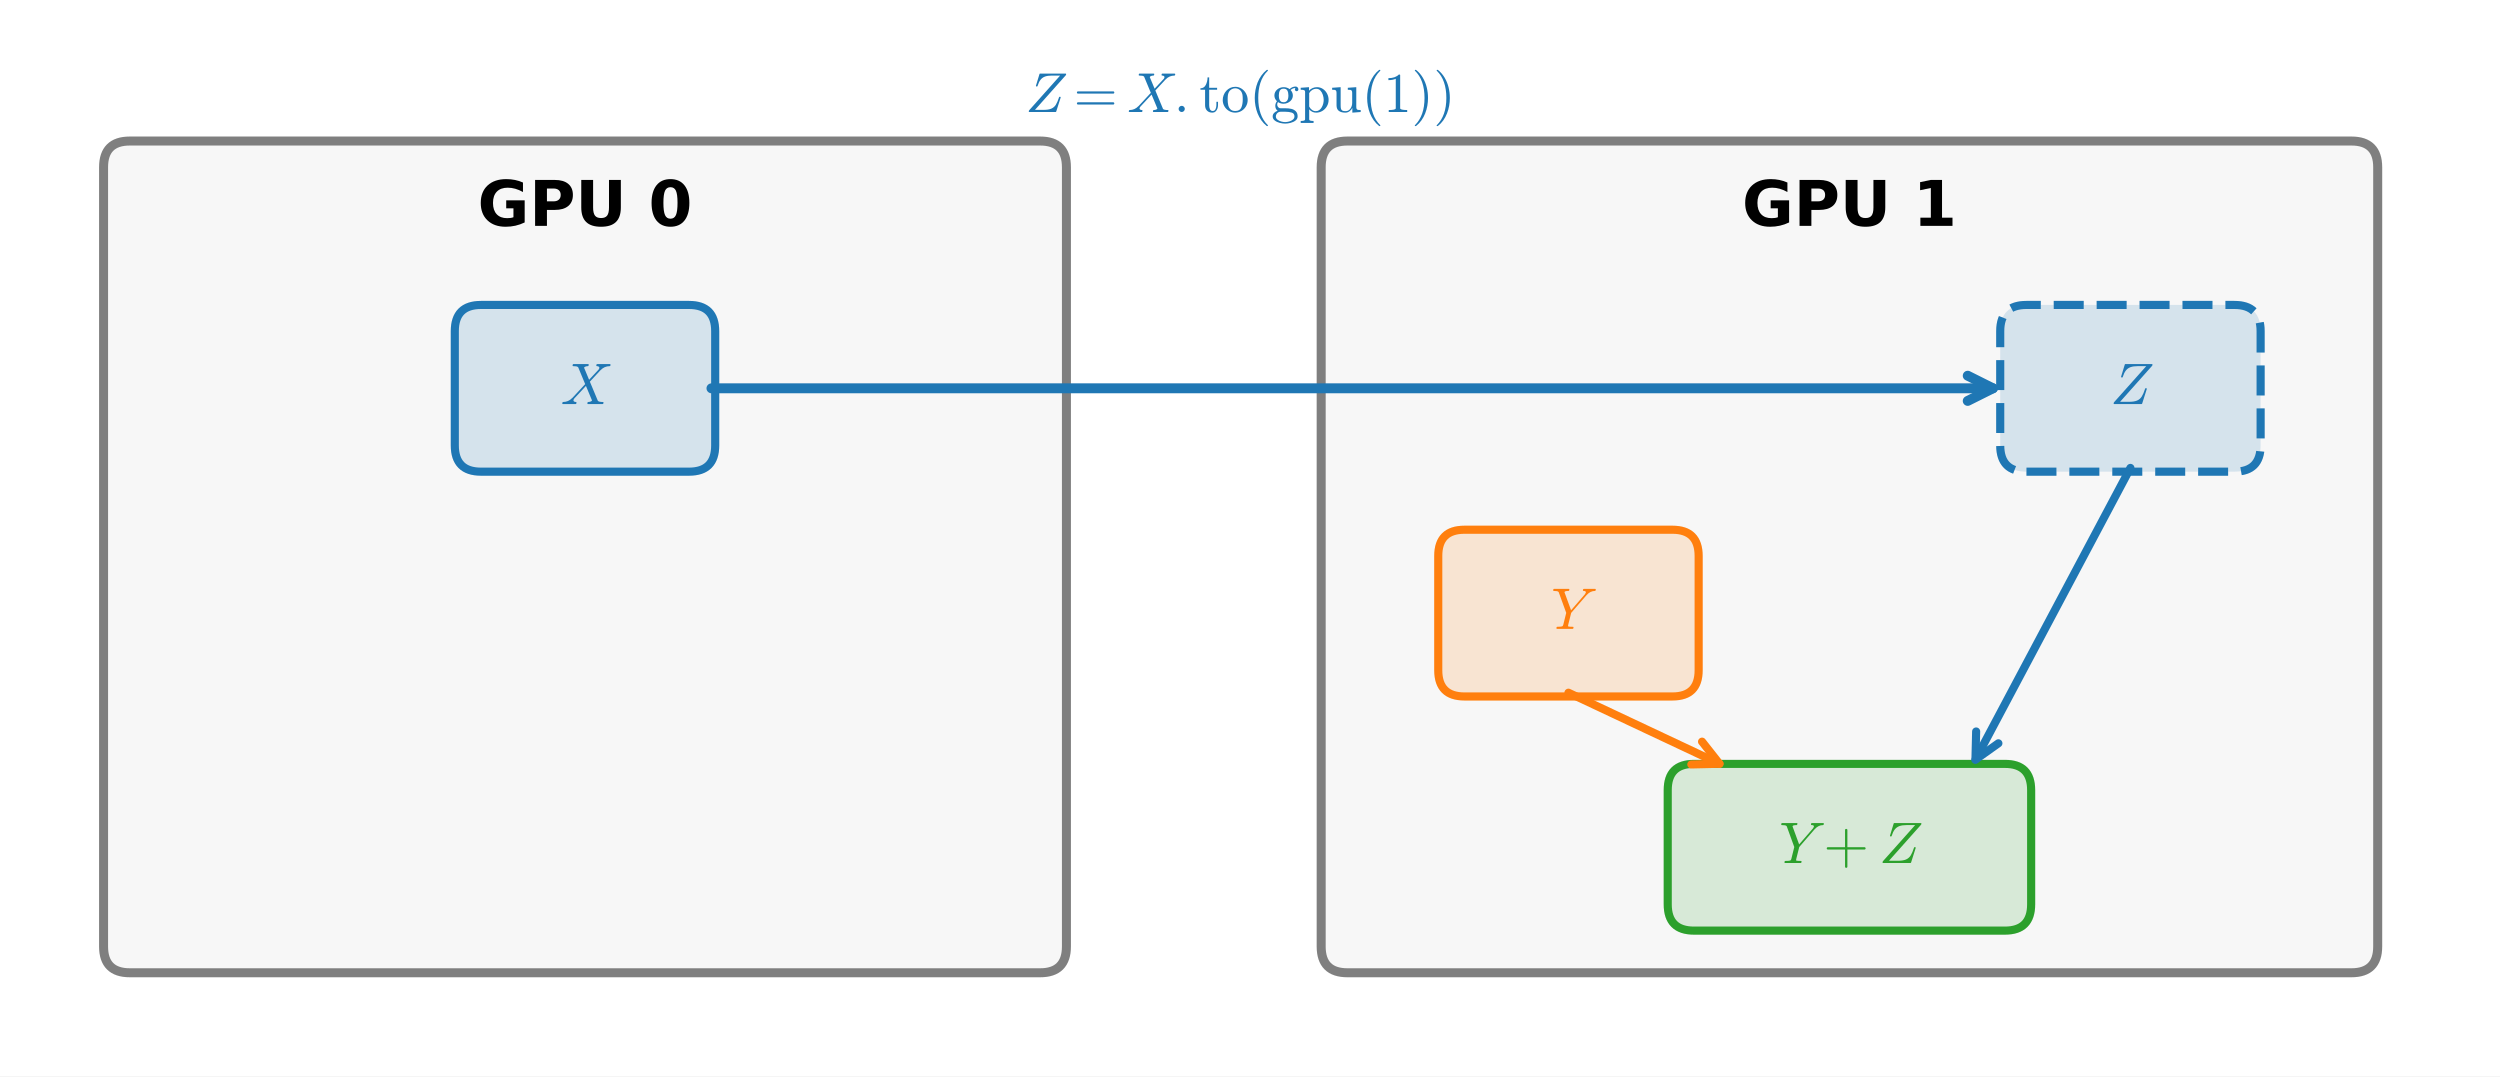
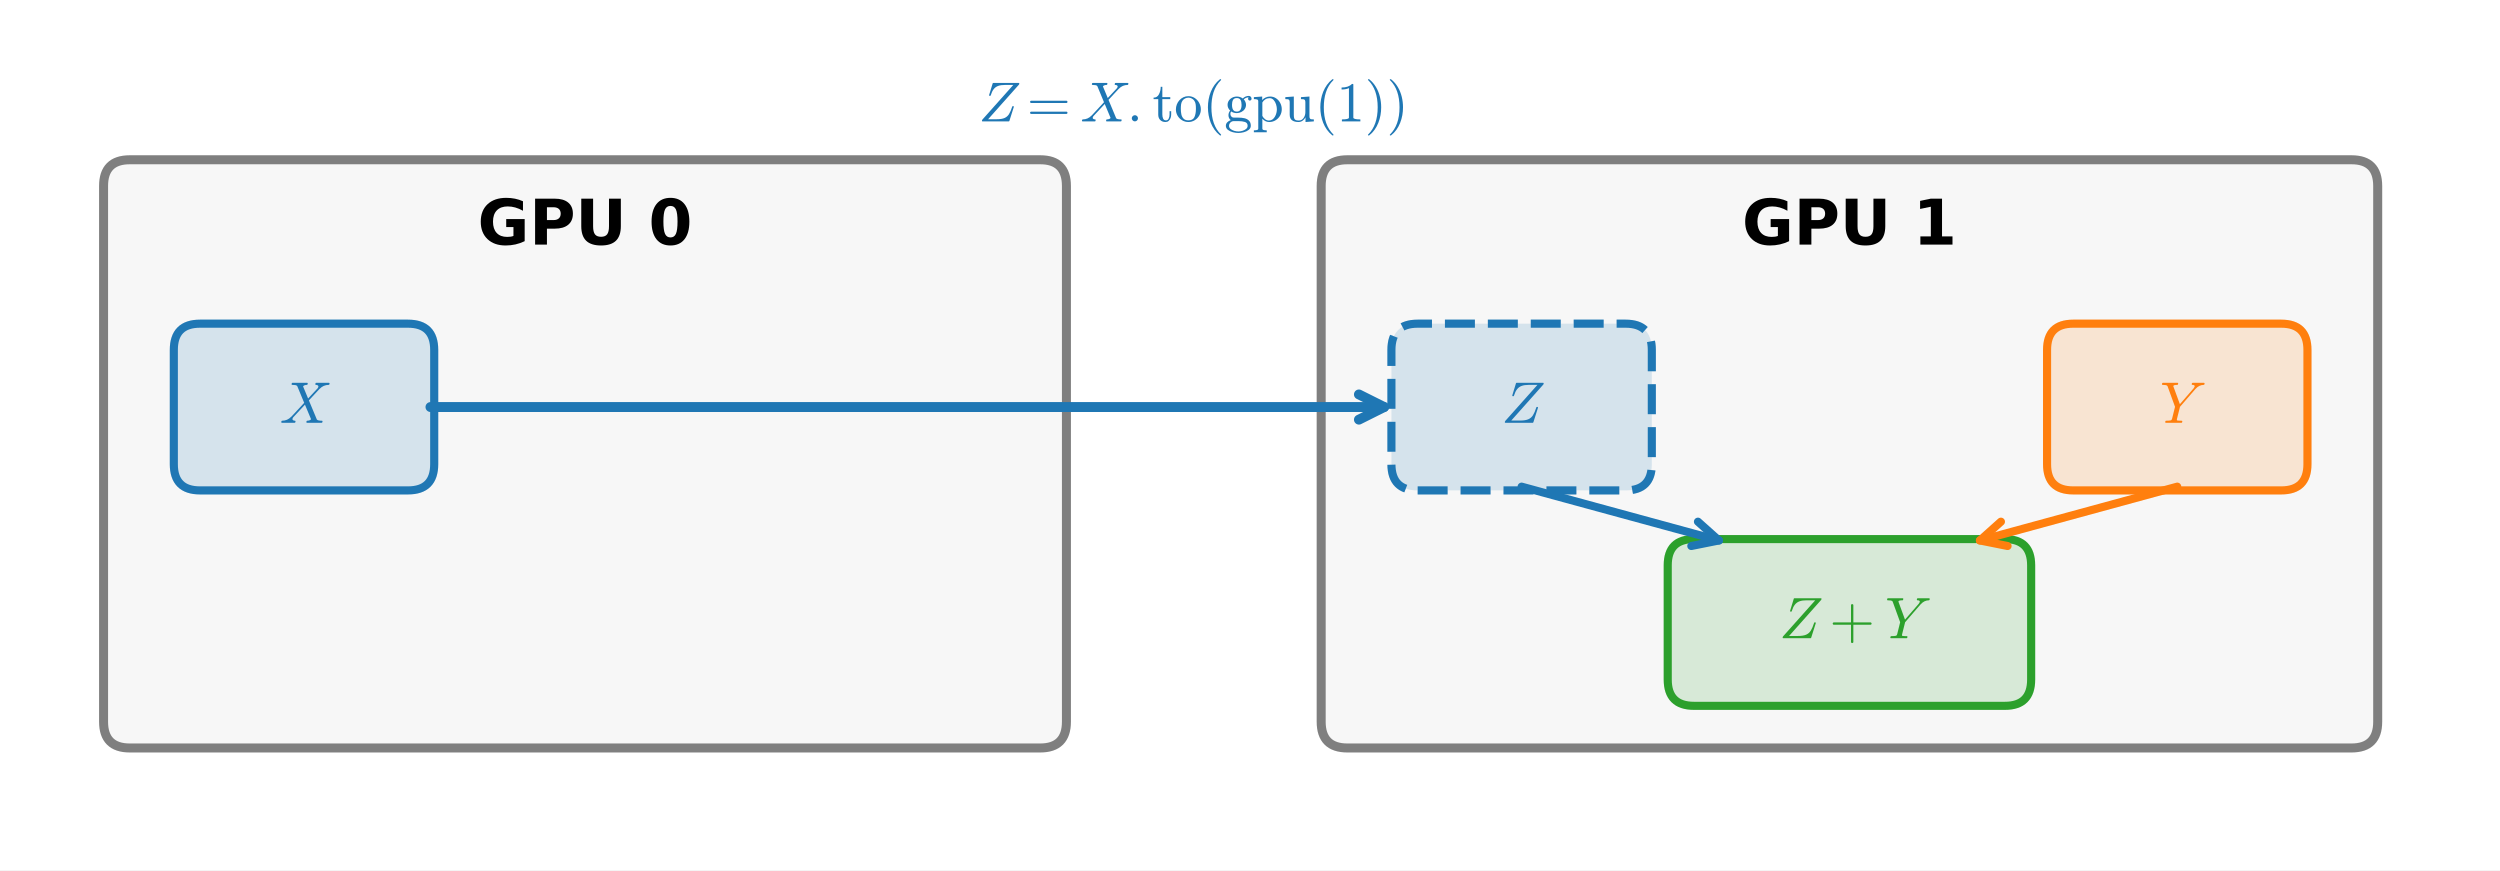
- <svg xmlns="http://www.w3.org/2000/svg" xmlns:xlink="http://www.w3.org/1999/xlink" width="555.66pt" height="239.231pt" viewBox="0 0 555.66 239.231" version="1.1">
+ <svg xmlns="http://www.w3.org/2000/svg" xmlns:xlink="http://www.w3.org/1999/xlink" width="555.66pt" height="193.432pt" viewBox="0 0 555.66 193.432" version="1.1">
  <defs>
    <style type="text/css">*{stroke-linejoin: round; stroke-linecap: butt}</style>
  </defs>
  <g id="figure_1">
    <g id="patch_1">
-       <path d="M 0 239.231  L 555.66 239.231  L 555.66 0  L 0 0  z " style="fill: #ffffff" />
+       <path d="M 0 193.432  L 555.66 193.432  L 555.66 -0  L 0 -0  z " style="fill: #ffffff" />
    </g>
    <g id="axes_1">
      <g id="patch_2">
-         <path d="M 28.85 216.21  L 231.198 216.21  Q 237.027 216.21 237.027 210.381  L 237.027 37.177  Q 237.027 31.349 231.198 31.349  L 28.85 31.349  Q 23.021 31.349 23.021 37.177  L 23.021 210.381  Q 23.021 216.21 28.85 216.21  z " clip-path="url(#p508327c5d1)" style="fill: #7f7f7f; opacity: 0.06; stroke: #7f7f7f; stroke-width: 2; stroke-linejoin: miter" />
+         <path d="M 28.85 166.247  L 231.198 166.247  Q 237.027 166.247 237.027 160.418  L 237.027 41.341  Q 237.027 35.512 231.198 35.512  L 28.85 35.512  Q 23.021 35.512 23.021 41.341  L 23.021 160.418  Q 23.021 166.247 28.85 166.247  z " clip-path="url(#p33f065a1ad)" style="fill: #7f7f7f; opacity: 0.06; stroke: #7f7f7f; stroke-width: 2; stroke-linejoin: miter" />
      </g>
      <g id="patch_3">
-         <path d="M 28.85 216.21  L 231.198 216.21  Q 237.027 216.21 237.027 210.381  L 237.027 37.177  Q 237.027 31.349 231.198 31.349  L 28.85 31.349  Q 23.021 31.349 23.021 37.177  L 23.021 210.381  Q 23.021 216.21 28.85 216.21  L 28.85 216.21  z " clip-path="url(#p508327c5d1)" style="fill: none; stroke: #7f7f7f; stroke-width: 2; stroke-linejoin: miter" />
+         <path d="M 28.85 166.247  L 231.198 166.247  Q 237.027 166.247 237.027 160.418  L 237.027 41.341  Q 237.027 35.512 231.198 35.512  L 28.85 35.512  Q 23.021 35.512 23.021 41.341  L 23.021 160.418  Q 23.021 166.247 28.85 166.247  L 28.85 166.247  z " clip-path="url(#p33f065a1ad)" style="fill: none; stroke: #7f7f7f; stroke-width: 2; stroke-linejoin: miter" />
      </g>
      <g id="patch_4">
-         <path d="M 299.48 216.21  L 522.646 216.21  Q 528.475 216.21 528.475 210.381  L 528.475 37.177  Q 528.475 31.349 522.646 31.349  L 299.48 31.349  Q 293.651 31.349 293.651 37.177  L 293.651 210.381  Q 293.651 216.21 299.48 216.21  z " clip-path="url(#p508327c5d1)" style="fill: #7f7f7f; opacity: 0.06; stroke: #7f7f7f; stroke-width: 2; stroke-linejoin: miter" />
+         <path d="M 299.48 166.247  L 522.646 166.247  Q 528.475 166.247 528.475 160.418  L 528.475 41.341  Q 528.475 35.512 522.646 35.512  L 299.48 35.512  Q 293.651 35.512 293.651 41.341  L 293.651 160.418  Q 293.651 166.247 299.48 166.247  z " clip-path="url(#p33f065a1ad)" style="fill: #7f7f7f; opacity: 0.06; stroke: #7f7f7f; stroke-width: 2; stroke-linejoin: miter" />
      </g>
      <g id="patch_5">
-         <path d="M 299.48 216.21  L 522.646 216.21  Q 528.475 216.21 528.475 210.381  L 528.475 37.177  Q 528.475 31.349 522.646 31.349  L 299.48 31.349  Q 293.651 31.349 293.651 37.177  L 293.651 210.381  Q 293.651 216.21 299.48 216.21  L 299.48 216.21  z " clip-path="url(#p508327c5d1)" style="fill: none; stroke: #7f7f7f; stroke-width: 2; stroke-linejoin: miter" />
+         <path d="M 299.48 166.247  L 522.646 166.247  Q 528.475 166.247 528.475 160.418  L 528.475 41.341  Q 528.475 35.512 522.646 35.512  L 299.48 35.512  Q 293.651 35.512 293.651 41.341  L 293.651 160.418  Q 293.651 166.247 299.48 166.247  L 299.48 166.247  z " clip-path="url(#p33f065a1ad)" style="fill: none; stroke: #7f7f7f; stroke-width: 2; stroke-linejoin: miter" />
      </g>
      <g id="patch_6">
-         <path d="M 106.917 104.835  L 153.132 104.835  Q 158.961 104.835 158.961 99.006  L 158.961 73.608  Q 158.961 67.779 153.132 67.779  L 106.917 67.779  Q 101.088 67.779 101.088 73.608  L 101.088 99.006  Q 101.088 104.835 106.917 104.835  z " clip-path="url(#p508327c5d1)" style="fill: #1f77b4; opacity: 0.16; stroke: #1f77b4; stroke-width: 1.8; stroke-linejoin: miter" />
+         <path d="M 44.464 108.999  L 90.679 108.999  Q 96.508 108.999 96.508 103.17  L 96.508 77.772  Q 96.508 71.943 90.679 71.943  L 44.464 71.943  Q 38.635 71.943 38.635 77.772  L 38.635 103.17  Q 38.635 108.999 44.464 108.999  z " clip-path="url(#p33f065a1ad)" style="fill: #1f77b4; opacity: 0.16; stroke: #1f77b4; stroke-width: 1.8; stroke-linejoin: miter" />
      </g>
      <g id="patch_7">
-         <path d="M 106.917 104.835  L 153.132 104.835  Q 158.961 104.835 158.961 99.006  L 158.961 73.608  Q 158.961 67.779 153.132 67.779  L 106.917 67.779  Q 101.088 67.779 101.088 73.608  L 101.088 99.006  Q 101.088 104.835 106.917 104.835  L 106.917 104.835  z " clip-path="url(#p508327c5d1)" style="fill: none; stroke: #1f77b4; stroke-width: 1.8; stroke-linejoin: miter" />
+         <path d="M 44.464 108.999  L 90.679 108.999  Q 96.508 108.999 96.508 103.17  L 96.508 77.772  Q 96.508 71.943 90.679 71.943  L 44.464 71.943  Q 38.635 71.943 38.635 77.772  L 38.635 103.17  Q 38.635 108.999 44.464 108.999  L 44.464 108.999  z " clip-path="url(#p33f065a1ad)" style="fill: none; stroke: #1f77b4; stroke-width: 1.8; stroke-linejoin: miter" />
      </g>
      <g id="patch_8">
-         <path d="M 450.409 104.835  L 496.624 104.835  Q 502.453 104.835 502.453 99.006  L 502.453 73.608  Q 502.453 67.779 496.624 67.779  L 450.409 67.779  Q 444.58 67.779 444.58 73.608  L 444.58 99.006  Q 444.58 104.835 450.409 104.835  z " clip-path="url(#p508327c5d1)" style="fill: #1f77b4; opacity: 0.16; stroke-dasharray: 6.66,2.88; stroke-dashoffset: 0; stroke: #1f77b4; stroke-width: 1.8; stroke-linejoin: miter" />
+         <path d="M 315.094 108.999  L 361.309 108.999  Q 367.138 108.999 367.138 103.17  L 367.138 77.772  Q 367.138 71.943 361.309 71.943  L 315.094 71.943  Q 309.265 71.943 309.265 77.772  L 309.265 103.17  Q 309.265 108.999 315.094 108.999  z " clip-path="url(#p33f065a1ad)" style="fill: #1f77b4; opacity: 0.16; stroke-dasharray: 6.66,2.88; stroke-dashoffset: 0; stroke: #1f77b4; stroke-width: 1.8; stroke-linejoin: miter" />
      </g>
      <g id="patch_9">
-         <path d="M 450.409 104.835  L 496.624 104.835  Q 502.453 104.835 502.453 99.006  L 502.453 73.608  Q 502.453 67.779 496.624 67.779  L 450.409 67.779  Q 444.58 67.779 444.58 73.608  L 444.58 99.006  Q 444.58 104.835 450.409 104.835  L 450.409 104.835  z " clip-path="url(#p508327c5d1)" style="fill: none; stroke-dasharray: 6.66,2.88; stroke-dashoffset: 0; stroke: #1f77b4; stroke-width: 1.8; stroke-linejoin: miter" />
+         <path d="M 315.094 108.999  L 361.309 108.999  Q 367.138 108.999 367.138 103.17  L 367.138 77.772  Q 367.138 71.943 361.309 71.943  L 315.094 71.943  Q 309.265 71.943 309.265 77.772  L 309.265 103.17  Q 309.265 108.999 315.094 108.999  L 315.094 108.999  z " clip-path="url(#p33f065a1ad)" style="fill: none; stroke-dasharray: 6.66,2.88; stroke-dashoffset: 0; stroke: #1f77b4; stroke-width: 1.8; stroke-linejoin: miter" />
      </g>
      <g id="patch_10">
-         <path d="M 325.503 154.797  L 371.718 154.797  Q 377.547 154.797 377.547 148.968  L 377.547 123.571  Q 377.547 117.742 371.718 117.742  L 325.503 117.742  Q 319.674 117.742 319.674 123.571  L 319.674 148.968  Q 319.674 154.797 325.503 154.797  z " clip-path="url(#p508327c5d1)" style="fill: #ff7f0e; opacity: 0.16; stroke: #ff7f0e; stroke-width: 1.8; stroke-linejoin: miter" />
+         <path d="M 460.818 108.999  L 507.033 108.999  Q 512.862 108.999 512.862 103.17  L 512.862 77.772  Q 512.862 71.943 507.033 71.943  L 460.818 71.943  Q 454.989 71.943 454.989 77.772  L 454.989 103.17  Q 454.989 108.999 460.818 108.999  z " clip-path="url(#p33f065a1ad)" style="fill: #ff7f0e; opacity: 0.16; stroke: #ff7f0e; stroke-width: 1.8; stroke-linejoin: miter" />
      </g>
      <g id="patch_11">
-         <path d="M 325.503 154.797  L 371.718 154.797  Q 377.547 154.797 377.547 148.968  L 377.547 123.571  Q 377.547 117.742 371.718 117.742  L 325.503 117.742  Q 319.674 117.742 319.674 123.571  L 319.674 148.968  Q 319.674 154.797 325.503 154.797  L 325.503 154.797  z " clip-path="url(#p508327c5d1)" style="fill: none; stroke: #ff7f0e; stroke-width: 1.8; stroke-linejoin: miter" />
+         <path d="M 460.818 108.999  L 507.033 108.999  Q 512.862 108.999 512.862 103.17  L 512.862 77.772  Q 512.862 71.943 507.033 71.943  L 460.818 71.943  Q 454.989 71.943 454.989 77.772  L 454.989 103.17  Q 454.989 108.999 460.818 108.999  L 460.818 108.999  z " clip-path="url(#p33f065a1ad)" style="fill: none; stroke: #ff7f0e; stroke-width: 1.8; stroke-linejoin: miter" />
      </g>
      <g id="patch_12">
-         <path d="M 376.506 206.842  L 445.621 206.842  Q 451.45 206.842 451.45 201.013  L 451.45 175.615  Q 451.45 169.786 445.621 169.786  L 376.506 169.786  Q 370.677 169.786 370.677 175.615  L 370.677 201.013  Q 370.677 206.842 376.506 206.842  z " clip-path="url(#p508327c5d1)" style="fill: #2ca02c; opacity: 0.16; stroke: #2ca02c; stroke-width: 1.8; stroke-linejoin: miter" />
+         <path d="M 376.506 156.879  L 445.621 156.879  Q 451.45 156.879 451.45 151.05  L 451.45 125.653  Q 451.45 119.824 445.621 119.824  L 376.506 119.824  Q 370.677 119.824 370.677 125.653  L 370.677 151.05  Q 370.677 156.879 376.506 156.879  z " clip-path="url(#p33f065a1ad)" style="fill: #2ca02c; opacity: 0.16; stroke: #2ca02c; stroke-width: 1.8; stroke-linejoin: miter" />
      </g>
      <g id="patch_13">
-         <path d="M 376.506 206.842  L 445.621 206.842  Q 451.45 206.842 451.45 201.013  L 451.45 175.615  Q 451.45 169.786 445.621 169.786  L 376.506 169.786  Q 370.677 169.786 370.677 175.615  L 370.677 201.013  Q 370.677 206.842 376.506 206.842  L 376.506 206.842  z " clip-path="url(#p508327c5d1)" style="fill: none; stroke: #2ca02c; stroke-width: 1.8; stroke-linejoin: miter" />
+         <path d="M 376.506 156.879  L 445.621 156.879  Q 451.45 156.879 451.45 151.05  L 451.45 125.653  Q 451.45 119.824 445.621 119.824  L 376.506 119.824  Q 370.677 119.824 370.677 125.653  L 370.677 151.05  Q 370.677 156.879 376.506 156.879  L 376.506 156.879  z " clip-path="url(#p33f065a1ad)" style="fill: none; stroke: #2ca02c; stroke-width: 1.8; stroke-linejoin: miter" />
      </g>
      <g id="text_1">
-         <g transform="translate(106.1566 50.20039) scale(0.14 -0.14)">
+         <g transform="translate(106.1566 54.36393) scale(0.14 -0.14)">
          <defs>
            <path id="DejaVuSans-Bold-47" d="M 4781 347  Q 4331 128 3847 18  Q 3363 -91 2847 -91  Q 1681 -91 1000 561  Q 319 1213 319 2328  Q 319 3456 1012 4103  Q 1706 4750 2913 4750  Q 3378 4750 3804 4662  Q 4231 4575 4609 4403  L 4609 3438  Q 4219 3659 3833 3768  Q 3447 3878 3059 3878  Q 2341 3878 1952 3476  Q 1563 3075 1563 2328  Q 1563 1588 1938 1184  Q 2313 781 3003 781  Q 3191 781 3352 804  Q 3513 828 3641 878  L 3641 1784  L 2906 1784  L 2906 2591  L 4781 2591  L 4781 347  z " transform="scale(0.015625)" />
            <path id="DejaVuSans-Bold-50" d="M 588 4666  L 2584 4666  Q 3475 4666 3951 4270  Q 4428 3875 4428 3144  Q 4428 2409 3951 2014  Q 3475 1619 2584 1619  L 1791 1619  L 1791 0  L 588 0  L 588 4666  z M 1791 3794  L 1791 2491  L 2456 2491  Q 2806 2491 2997 2661  Q 3188 2831 3188 3144  Q 3188 3456 2997 3625  Q 2806 3794 2456 3794  L 1791 3794  z " transform="scale(0.015625)" />
            <path id="DejaVuSans-Bold-55" d="M 588 4666  L 1791 4666  L 1791 1869  Q 1791 1291 1980 1042  Q 2169 794 2597 794  Q 3028 794 3217 1042  Q 3406 1291 3406 1869  L 3406 4666  L 4609 4666  L 4609 1869  Q 4609 878 4112 393  Q 3616 -91 2597 -91  Q 1581 -91 1084 393  Q 588 878 588 1869  L 588 4666  z " transform="scale(0.015625)" />
            <path id="DejaVuSans-Bold-20" transform="scale(0.015625)" />
            <path id="DejaVuSans-Bold-30" d="M 2944 2338  Q 2944 3213 2780 3570  Q 2616 3928 2228 3928  Q 1841 3928 1675 3570  Q 1509 3213 1509 2338  Q 1509 1453 1675 1090  Q 1841 728 2228 728  Q 2613 728 2778 1090  Q 2944 1453 2944 2338  z M 4147 2328  Q 4147 1169 3647 539  Q 3147 -91 2228 -91  Q 1306 -91 806 539  Q 306 1169 306 2328  Q 306 3491 806 4120  Q 1306 4750 2228 4750  Q 3147 4750 3647 4120  Q 4147 3491 4147 2328  z " transform="scale(0.015625)" />
          </defs>
          <use xlink:href="#DejaVuSans-Bold-47" />
          <use xlink:href="#DejaVuSans-Bold-50" transform="translate(82.08008 0)" />
          <use xlink:href="#DejaVuSans-Bold-55" transform="translate(155.3711 0)" />
          <use xlink:href="#DejaVuSans-Bold-20" transform="translate(236.5723 0)" />
          <use xlink:href="#DejaVuSans-Bold-30" transform="translate(271.3867 0)" />
        </g>
      </g>
      <g id="text_2">
-         <g transform="translate(387.1954 50.20039) scale(0.14 -0.14)">
+         <g transform="translate(387.1954 54.36393) scale(0.14 -0.14)">
          <defs>
            <path id="DejaVuSans-Bold-31" d="M 750 831  L 1813 831  L 1813 3847  L 722 3622  L 722 4441  L 1806 4666  L 2950 4666  L 2950 831  L 4013 831  L 4013 0  L 750 0  L 750 831  z " transform="scale(0.015625)" />
          </defs>
          <use xlink:href="#DejaVuSans-Bold-47" />
          <use xlink:href="#DejaVuSans-Bold-50" transform="translate(82.08008 0)" />
          <use xlink:href="#DejaVuSans-Bold-55" transform="translate(155.3711 0)" />
          <use xlink:href="#DejaVuSans-Bold-20" transform="translate(236.5723 0)" />
          <use xlink:href="#DejaVuSans-Bold-31" transform="translate(271.3867 0)" />
        </g>
      </g>
      <g id="text_3">
-         <g style="fill: #1f77b4" transform="translate(124.6294 89.89442) scale(0.13 -0.13)">
+         <g style="fill: #1f77b4" transform="translate(62.17631 94.05796) scale(0.13 -0.13)">
          <defs>
            <path id="Cmmi10-58" d="M 231 0  Q 166 0 166 84  Q 169 100 180 140  Q 191 181 208 203  Q 225 225 256 225  Q 838 225 1253 659  Q 1259 666 1267 669  Q 1275 672 1275 672  L 2675 2181  L 1913 4019  Q 1847 4103 1700 4125  Q 1553 4147 1356 4147  Q 1294 4147 1294 4231  Q 1316 4313 1328 4342  Q 1341 4372 1403 4372  L 3003 4372  Q 3066 4372 3066 4288  Q 3063 4272 3052 4231  Q 3041 4191 3023 4169  Q 3006 4147 2975 4147  Q 2856 4147 2729 4108  Q 2603 4069 2553 3981  L 3103 2656  L 4153 3781  Q 4163 3803 4197 3858  Q 4231 3913 4231 3963  Q 4231 4056 4150 4101  Q 4069 4147 3956 4147  Q 3891 4147 3891 4231  Q 3913 4313 3925 4342  Q 3938 4372 4000 4372  L 5388 4372  Q 5422 4372 5437 4347  Q 5453 4322 5453 4288  Q 5450 4272 5440 4234  Q 5431 4197 5415 4172  Q 5400 4147 5369 4147  Q 5072 4147 4823 4039  Q 4575 3931 4366 3713  Q 4363 3709 4358 3707  Q 4353 3706 4347 3700  L 3188 2450  L 4063 353  Q 4166 225 4622 225  Q 4684 225 4684 141  Q 4663 56 4648 28  Q 4634 0 4575 0  L 2975 0  Q 2913 0 2913 84  Q 2916 100 2925 139  Q 2934 178 2951 201  Q 2969 225 2994 225  Q 3119 225 3247 264  Q 3375 303 3425 391  L 2759 1984  L 1466 588  Q 1456 566 1422 512  Q 1388 459 1388 409  Q 1388 316 1475 270  Q 1563 225 1663 225  Q 1728 225 1728 141  Q 1706 50 1693 25  Q 1681 0 1619 0  L 231 0  z " transform="scale(0.015625)" />
          </defs>
          <use xlink:href="#Cmmi10-58" transform="translate(0 0.6875)" />
        </g>
      </g>
      <g id="text_4">
-         <g style="fill: #1f77b4" transform="translate(469.0313 89.89442) scale(0.13 -0.13)">
+         <g style="fill: #1f77b4" transform="translate(333.7163 94.05796) scale(0.13 -0.13)">
          <defs>
            <path id="Cmmi10-5a" d="M 372 50  Q 372 144 416 197  L 3938 4147  L 2994 4147  Q 2525 4147 2217 4036  Q 1909 3925 1707 3667  Q 1506 3409 1369 2963  Q 1356 2906 1306 2906  L 1247 2906  Q 1184 2906 1184 2988  L 1588 4313  Q 1600 4372 1650 4372  L 4569 4372  Q 4622 4372 4622 4319  Q 4622 4225 4581 4184  L 1075 244  L 2047 244  Q 2613 244 2936 383  Q 3259 522 3448 822  Q 3638 1122 3816 1678  Q 3822 1700 3839 1717  Q 3856 1734 3878 1734  L 3938 1734  Q 4000 1734 4000 1650  L 3494 56  Q 3466 0 3431 0  L 428 0  Q 372 0 372 50  z " transform="scale(0.015625)" />
          </defs>
          <use xlink:href="#Cmmi10-5a" transform="translate(0 0.6875)" />
        </g>
      </g>
      <g id="text_5">
-         <g style="fill: #ff7f0e" transform="translate(344.7752 139.8569) scale(0.13 -0.13)">
+         <g style="fill: #ff7f0e" transform="translate(480.0902 94.05796) scale(0.13 -0.13)">
          <defs>
            <path id="Cmmi10-59" d="M 569 84  Q 572 100 581 137  Q 591 175 606 200  Q 622 225 653 225  Q 1044 225 1197 269  Q 1228 278 1254 312  Q 1281 347 1297 384  Q 1313 422 1325 459  L 1644 1747  L 819 4019  Q 763 4103 616 4125  Q 469 4147 275 4147  Q 213 4147 213 4231  Q 231 4309 247 4340  Q 263 4372 319 4372  L 1931 4372  Q 1991 4372 1991 4288  Q 1966 4147 1906 4147  Q 1453 4147 1453 4006  L 2175 2034  L 3688 3781  Q 3700 3813 3731 3858  Q 3763 3903 3778 3934  Q 3794 3966 3794 4006  Q 3794 4147 3531 4147  Q 3469 4147 3469 4231  Q 3481 4281 3489 4309  Q 3497 4338 3517 4355  Q 3538 4372 3578 4372  L 4819 4372  Q 4847 4372 4865 4344  Q 4884 4316 4884 4288  Q 4872 4241 4865 4220  Q 4859 4200 4843 4173  Q 4828 4147 4794 4147  Q 4538 4147 4309 4036  Q 4081 3925 3909 3725  Q 3903 3719 3895 3714  Q 3888 3709 3878 3700  L 2188 1747  L 1856 422  Q 1856 406 1850 375  Q 1844 344 1844 325  Q 1844 300 1851 283  Q 1859 266 1873 261  Q 1888 256 1919 250  Q 2041 225 2381 225  Q 2444 225 2444 141  Q 2422 50 2409 25  Q 2397 0 2338 0  L 634 0  Q 569 0 569 84  z " transform="scale(0.015625)" />
          </defs>
          <use xlink:href="#Cmmi10-59" transform="translate(0 0.6875)" />
        </g>
      </g>
      <g id="text_6">
-         <g style="fill: #2ca02c" transform="translate(395.4632 191.9011) scale(0.13 -0.13)">
+         <g style="fill: #2ca02c" transform="translate(395.4632 141.9386) scale(0.13 -0.13)">
          <defs>
            <path id="Cmr10-2b" d="M 481 1472  Q 428 1472 393 1512  Q 359 1553 359 1600  Q 359 1647 393 1687  Q 428 1728 481 1728  L 2363 1728  L 2363 3616  Q 2363 3666 2400 3698  Q 2438 3731 2491 3731  Q 2538 3731 2578 3698  Q 2619 3666 2619 3616  L 2619 1728  L 4500 1728  Q 4547 1728 4581 1687  Q 4616 1647 4616 1600  Q 4616 1553 4581 1512  Q 4547 1472 4500 1472  L 2619 1472  L 2619 -416  Q 2619 -466 2578 -498  Q 2538 -531 2491 -531  Q 2438 -531 2400 -498  Q 2363 -466 2363 -416  L 2363 1472  L 481 1472  z " transform="scale(0.015625)" />
          </defs>
-           <use xlink:href="#Cmmi10-59" transform="translate(0 0.6875)" />
-           <use xlink:href="#Cmr10-2b" transform="translate(75.56641 0.6875)" />
-           <use xlink:href="#Cmmi10-5a" transform="translate(170.8105 0.6875)" />
+           <use xlink:href="#Cmmi10-5a" transform="translate(0 0.6875)" />
+           <use xlink:href="#Cmr10-2b" transform="translate(85.77148 0.6875)" />
+           <use xlink:href="#Cmmi10-59" transform="translate(181.0156 0.6875)" />
        </g>
      </g>
      <g id="patch_14">
-         <path d="M 158.128 86.307  Q 301.77 86.307 442.953 86.307  " style="fill: none; stroke: #1f77b4; stroke-width: 2.2; stroke-linecap: round" />
-         <path d="M 437.353 83.507  L 442.953 86.307  L 437.353 89.107  " style="fill: none; stroke: #1f77b4; stroke-width: 2.2; stroke-linecap: round" />
+         <path d="M 95.675 90.471  Q 202.886 90.471 307.638 90.471  " style="fill: none; stroke: #1f77b4; stroke-width: 2.2; stroke-linecap: round" />
+         <path d="M 302.038 87.671  L 307.638 90.471  L 302.038 93.271  " style="fill: none; stroke: #1f77b4; stroke-width: 2.2; stroke-linecap: round" />
      </g>
      <g id="text_7">
-         <g style="fill: #1f77b4" transform="translate(227.9357 24.89738) scale(0.125 -0.125)">
+         <g style="fill: #1f77b4" transform="translate(217.5269 26.97915) scale(0.125 -0.125)">
          <defs>
            <path id="Cmr10-3d" d="M 481 850  Q 428 850 393 890  Q 359 931 359 978  Q 359 1031 393 1068  Q 428 1106 481 1106  L 4500 1106  Q 4547 1106 4581 1068  Q 4616 1031 4616 978  Q 4616 931 4581 890  Q 4547 850 4500 850  L 481 850  z M 481 2094  Q 428 2094 393 2131  Q 359 2169 359 2222  Q 359 2269 393 2309  Q 428 2350 481 2350  L 4500 2350  Q 4547 2350 4581 2309  Q 4616 2269 4616 2222  Q 4616 2169 4581 2131  Q 4547 2094 4500 2094  L 481 2094  z " transform="scale(0.015625)" />
            <path id="Cmmi10-3a" d="M 538 353  Q 538 497 644 600  Q 750 703 891 703  Q 978 703 1062 656  Q 1147 609 1194 525  Q 1241 441 1241 353  Q 1241 213 1137 106  Q 1034 0 891 0  Q 750 0 644 106  Q 538 213 538 353  z " transform="scale(0.015625)" />
            <path id="Cmr10-74" d="M 653 769  L 653 2534  L 122 2534  L 122 2700  Q 541 2700 737 3090  Q 934 3481 934 3938  L 1119 3938  L 1119 2759  L 2022 2759  L 2022 2534  L 1119 2534  L 1119 781  Q 1119 516 1208 316  Q 1297 116 1528 116  Q 1747 116 1844 327  Q 1941 538 1941 781  L 1941 1159  L 2125 1159  L 2125 769  Q 2125 569 2051 373  Q 1978 178 1834 53  Q 1691 -72 1484 -72  Q 1100 -72 876 158  Q 653 388 653 769  z " transform="scale(0.015625)" />
            <path id="Cmr10-6f" d="M 1600 -72  Q 1216 -72 887 123  Q 559 319 368 647  Q 178 975 178 1363  Q 178 1656 283 1928  Q 388 2200 583 2414  Q 778 2628 1037 2748  Q 1297 2869 1600 2869  Q 1994 2869 2317 2661  Q 2641 2453 2828 2104  Q 3016 1756 3016 1363  Q 3016 978 2825 648  Q 2634 319 2307 123  Q 1981 -72 1600 -72  z M 1600 116  Q 2113 116 2284 487  Q 2456 859 2456 1434  Q 2456 1756 2422 1967  Q 2388 2178 2272 2350  Q 2200 2456 2089 2536  Q 1978 2616 1854 2658  Q 1731 2700 1600 2700  Q 1400 2700 1220 2609  Q 1041 2519 922 2350  Q 803 2169 770 1951  Q 738 1734 738 1434  Q 738 1075 800 789  Q 863 503 1052 309  Q 1241 116 1600 116  z " transform="scale(0.015625)" />
            <path id="Cmr10-28" d="M 1984 -1588  Q 1628 -1306 1370 -942  Q 1113 -578 948 -165  Q 784 247 703 697  Q 622 1147 622 1600  Q 622 2059 703 2509  Q 784 2959 951 3375  Q 1119 3791 1378 4153  Q 1638 4516 1984 4788  Q 1984 4800 2016 4800  L 2075 4800  Q 2094 4800 2109 4783  Q 2125 4766 2125 4744  Q 2125 4716 2113 4703  Q 1800 4397 1592 4047  Q 1384 3697 1257 3301  Q 1131 2906 1075 2482  Q 1019 2059 1019 1600  Q 1019 -434 2106 -1491  Q 2125 -1509 2125 -1544  Q 2125 -1559 2108 -1579  Q 2091 -1600 2075 -1600  L 2016 -1600  Q 1984 -1600 1984 -1588  z " transform="scale(0.015625)" />
            <path id="Cmr10-67" d="M 178 -500  Q 178 -272 343 -101  Q 509 69 738 141  Q 609 238 542 384  Q 475 531 475 697  Q 475 997 666 1228  Q 372 1516 372 1888  Q 372 2088 458 2263  Q 544 2438 697 2566  Q 850 2694 1037 2761  Q 1225 2828 1422 2828  Q 1803 2828 2106 2606  Q 2238 2747 2417 2823  Q 2597 2900 2791 2900  Q 2928 2900 3015 2801  Q 3103 2703 3103 2566  Q 3103 2488 3043 2428  Q 2984 2369 2906 2369  Q 2825 2369 2765 2428  Q 2706 2488 2706 2566  Q 2706 2684 2784 2731  Q 2453 2731 2216 2503  Q 2331 2388 2401 2220  Q 2472 2053 2472 1888  Q 2472 1616 2322 1398  Q 2172 1181 1926 1061  Q 1681 941 1422 941  Q 1072 941 781 1131  Q 691 1006 691 850  Q 691 681 802 554  Q 913 428 1081 428  L 1606 428  Q 1988 428 2294 359  Q 2600 291 2808 84  Q 3016 -122 3016 -500  Q 3016 -781 2778 -967  Q 2541 -1153 2211 -1236  Q 1881 -1319 1600 -1319  Q 1316 -1319 984 -1236  Q 653 -1153 415 -967  Q 178 -781 178 -500  z M 538 -500  Q 538 -716 713 -861  Q 888 -1006 1134 -1076  Q 1381 -1147 1600 -1147  Q 1816 -1147 2062 -1076  Q 2309 -1006 2482 -861  Q 2656 -716 2656 -500  Q 2656 -166 2350 -67  Q 2044 31 1606 31  L 1081 31  Q 934 31 811 -39  Q 688 -109 613 -236  Q 538 -363 538 -500  z M 1422 1113  Q 1966 1113 1966 1888  Q 1966 2222 1850 2439  Q 1734 2656 1422 2656  Q 1109 2656 993 2439  Q 878 2222 878 1888  Q 878 1675 922 1503  Q 966 1331 1084 1222  Q 1203 1113 1422 1113  z " transform="scale(0.015625)" />
            <path id="Cmr10-70" d="M 166 -1241  L 166 -1019  Q 384 -1019 525 -981  Q 666 -944 666 -813  L 666 2272  Q 666 2447 541 2490  Q 416 2534 166 2534  L 166 2759  L 1113 2828  L 1113 2431  Q 1288 2625 1520 2726  Q 1753 2828 2016 2828  Q 2394 2828 2697 2623  Q 3000 2419 3170 2086  Q 3341 1753 3341 1381  Q 3341 994 3152 659  Q 2963 325 2636 126  Q 2309 -72 1919 -72  Q 1453 -72 1131 306  L 1131 -813  Q 1131 -944 1273 -981  Q 1416 -1019 1631 -1019  L 1631 -1241  L 166 -1241  z M 1131 622  Q 1244 394 1444 245  Q 1644 97 1881 97  Q 2103 97 2273 215  Q 2444 334 2559 534  Q 2675 734 2729 954  Q 2784 1175 2784 1381  Q 2784 1638 2692 1936  Q 2600 2234 2411 2439  Q 2222 2644 1953 2644  Q 1694 2644 1476 2511  Q 1259 2378 1131 2150  L 1131 622  z " transform="scale(0.015625)" />
            <path id="Cmr10-75" d="M 691 763  L 691 2175  Q 691 2347 639 2423  Q 588 2500 491 2517  Q 394 2534 191 2534  L 191 2759  L 1159 2828  L 1159 763  Q 1159 513 1195 373  Q 1231 234 1348 165  Q 1466 97 1722 97  Q 2066 97 2269 384  Q 2472 672 2472 1038  L 2472 2175  Q 2472 2347 2419 2423  Q 2366 2500 2270 2517  Q 2175 2534 1972 2534  L 1972 2759  L 2938 2828  L 2938 581  Q 2938 413 2989 336  Q 3041 259 3137 242  Q 3234 225 3438 225  L 3438 0  L 2491 -72  L 2491 469  Q 2372 228 2159 78  Q 1947 -72 1691 -72  Q 1231 -72 961 123  Q 691 319 691 763  z " transform="scale(0.015625)" />
            <path id="Cmr10-31" d="M 594 0  L 594 225  Q 1394 225 1394 428  L 1394 3788  Q 1063 3628 556 3628  L 556 3853  Q 1341 3853 1741 4263  L 1831 4263  Q 1853 4263 1873 4245  Q 1894 4228 1894 4206  L 1894 428  Q 1894 225 2694 225  L 2694 0  L 594 0  z " transform="scale(0.015625)" />
            <path id="Cmr10-29" d="M 416 -1600  Q 359 -1600 359 -1544  Q 359 -1516 372 -1503  Q 1466 -434 1466 1600  Q 1466 3634 384 4691  Q 359 4706 359 4744  Q 359 4766 376 4783  Q 394 4800 416 4800  L 475 4800  Q 494 4800 506 4788  Q 966 4425 1272 3906  Q 1578 3388 1720 2800  Q 1863 2213 1863 1600  Q 1863 1147 1786 708  Q 1709 269 1542 -157  Q 1375 -584 1119 -945  Q 863 -1306 506 -1588  Q 494 -1600 475 -1600  L 416 -1600  z " transform="scale(0.015625)" />
          </defs>
          <use xlink:href="#Cmmi10-5a" />
          <use xlink:href="#Cmr10-3d" transform="translate(85.77148 0)" />
          <use xlink:href="#Cmmi10-58" transform="translate(181.0156 0)" />
          <use xlink:href="#Cmmi10-3a" transform="translate(263.8281 0)" />
          <use xlink:href="#Cmr10-74" transform="translate(309.0723 0)" />
          <use xlink:href="#Cmr10-6f" transform="translate(347.8906 0)" />
          <use xlink:href="#Cmr10-28" transform="translate(397.8906 0)" />
          <use xlink:href="#Cmr10-67" transform="translate(436.709 0)" />
          <use xlink:href="#Cmr10-70" transform="translate(486.709 0)" />
          <use xlink:href="#Cmr10-75" transform="translate(542.2266 0)" />
          <use xlink:href="#Cmr10-28" transform="translate(597.7441 0)" />
          <use xlink:href="#Cmr10-31" transform="translate(636.5625 0)" />
          <use xlink:href="#Cmr10-29" transform="translate(686.5625 0)" />
          <use xlink:href="#Cmr10-29" transform="translate(725.3809 0)" />
        </g>
      </g>
      <g id="patch_15">
-         <path d="M 348.61 153.965  Q 366.305 162.292 382.179 169.762  " style="fill: none; stroke: #ff7f0e; stroke-width: 1.8; stroke-linecap: round" />
-         <path d="M 378.305 164.844  L 382.179 169.762  L 375.92 169.911  " style="fill: none; stroke: #ff7f0e; stroke-width: 1.8; stroke-linecap: round" />
+         <path d="M 338.201 108.166  Q 361.101 114.411 382.059 120.127  " style="fill: none; stroke: #1f77b4; stroke-width: 1.8; stroke-linecap: round" />
+         <path d="M 377.393 115.952  L 382.059 120.127  L 375.919 121.355  " style="fill: none; stroke: #1f77b4; stroke-width: 1.8; stroke-linecap: round" />
      </g>
      <g id="patch_16">
-         <path d="M 473.516 104.002  Q 455.821 137.311 439.07 168.842  " style="fill: none; stroke: #1f77b4; stroke-width: 1.8; stroke-linecap: round" />
-         <path d="M 444.17 165.21  L 439.07 168.842  L 439.225 162.583  " style="fill: none; stroke: #1f77b4; stroke-width: 1.8; stroke-linecap: round" />
+         <path d="M 483.925 108.166  Q 461.026 114.411 440.068 120.127  " style="fill: none; stroke: #ff7f0e; stroke-width: 1.8; stroke-linecap: round" />
+         <path d="M 446.207 121.355  L 440.068 120.127  L 444.734 115.952  " style="fill: none; stroke: #ff7f0e; stroke-width: 1.8; stroke-linecap: round" />
      </g>
    </g>
  </g>
  <defs>
-     <clipPath id="p508327c5d1">
-       <rect x="7.2" y="7.2" width="541.26" height="224.831" />
+     <clipPath id="p33f065a1ad">
+       <rect x="7.2" y="7.2" width="541.26" height="179.032" />
    </clipPath>
  </defs>
</svg>
